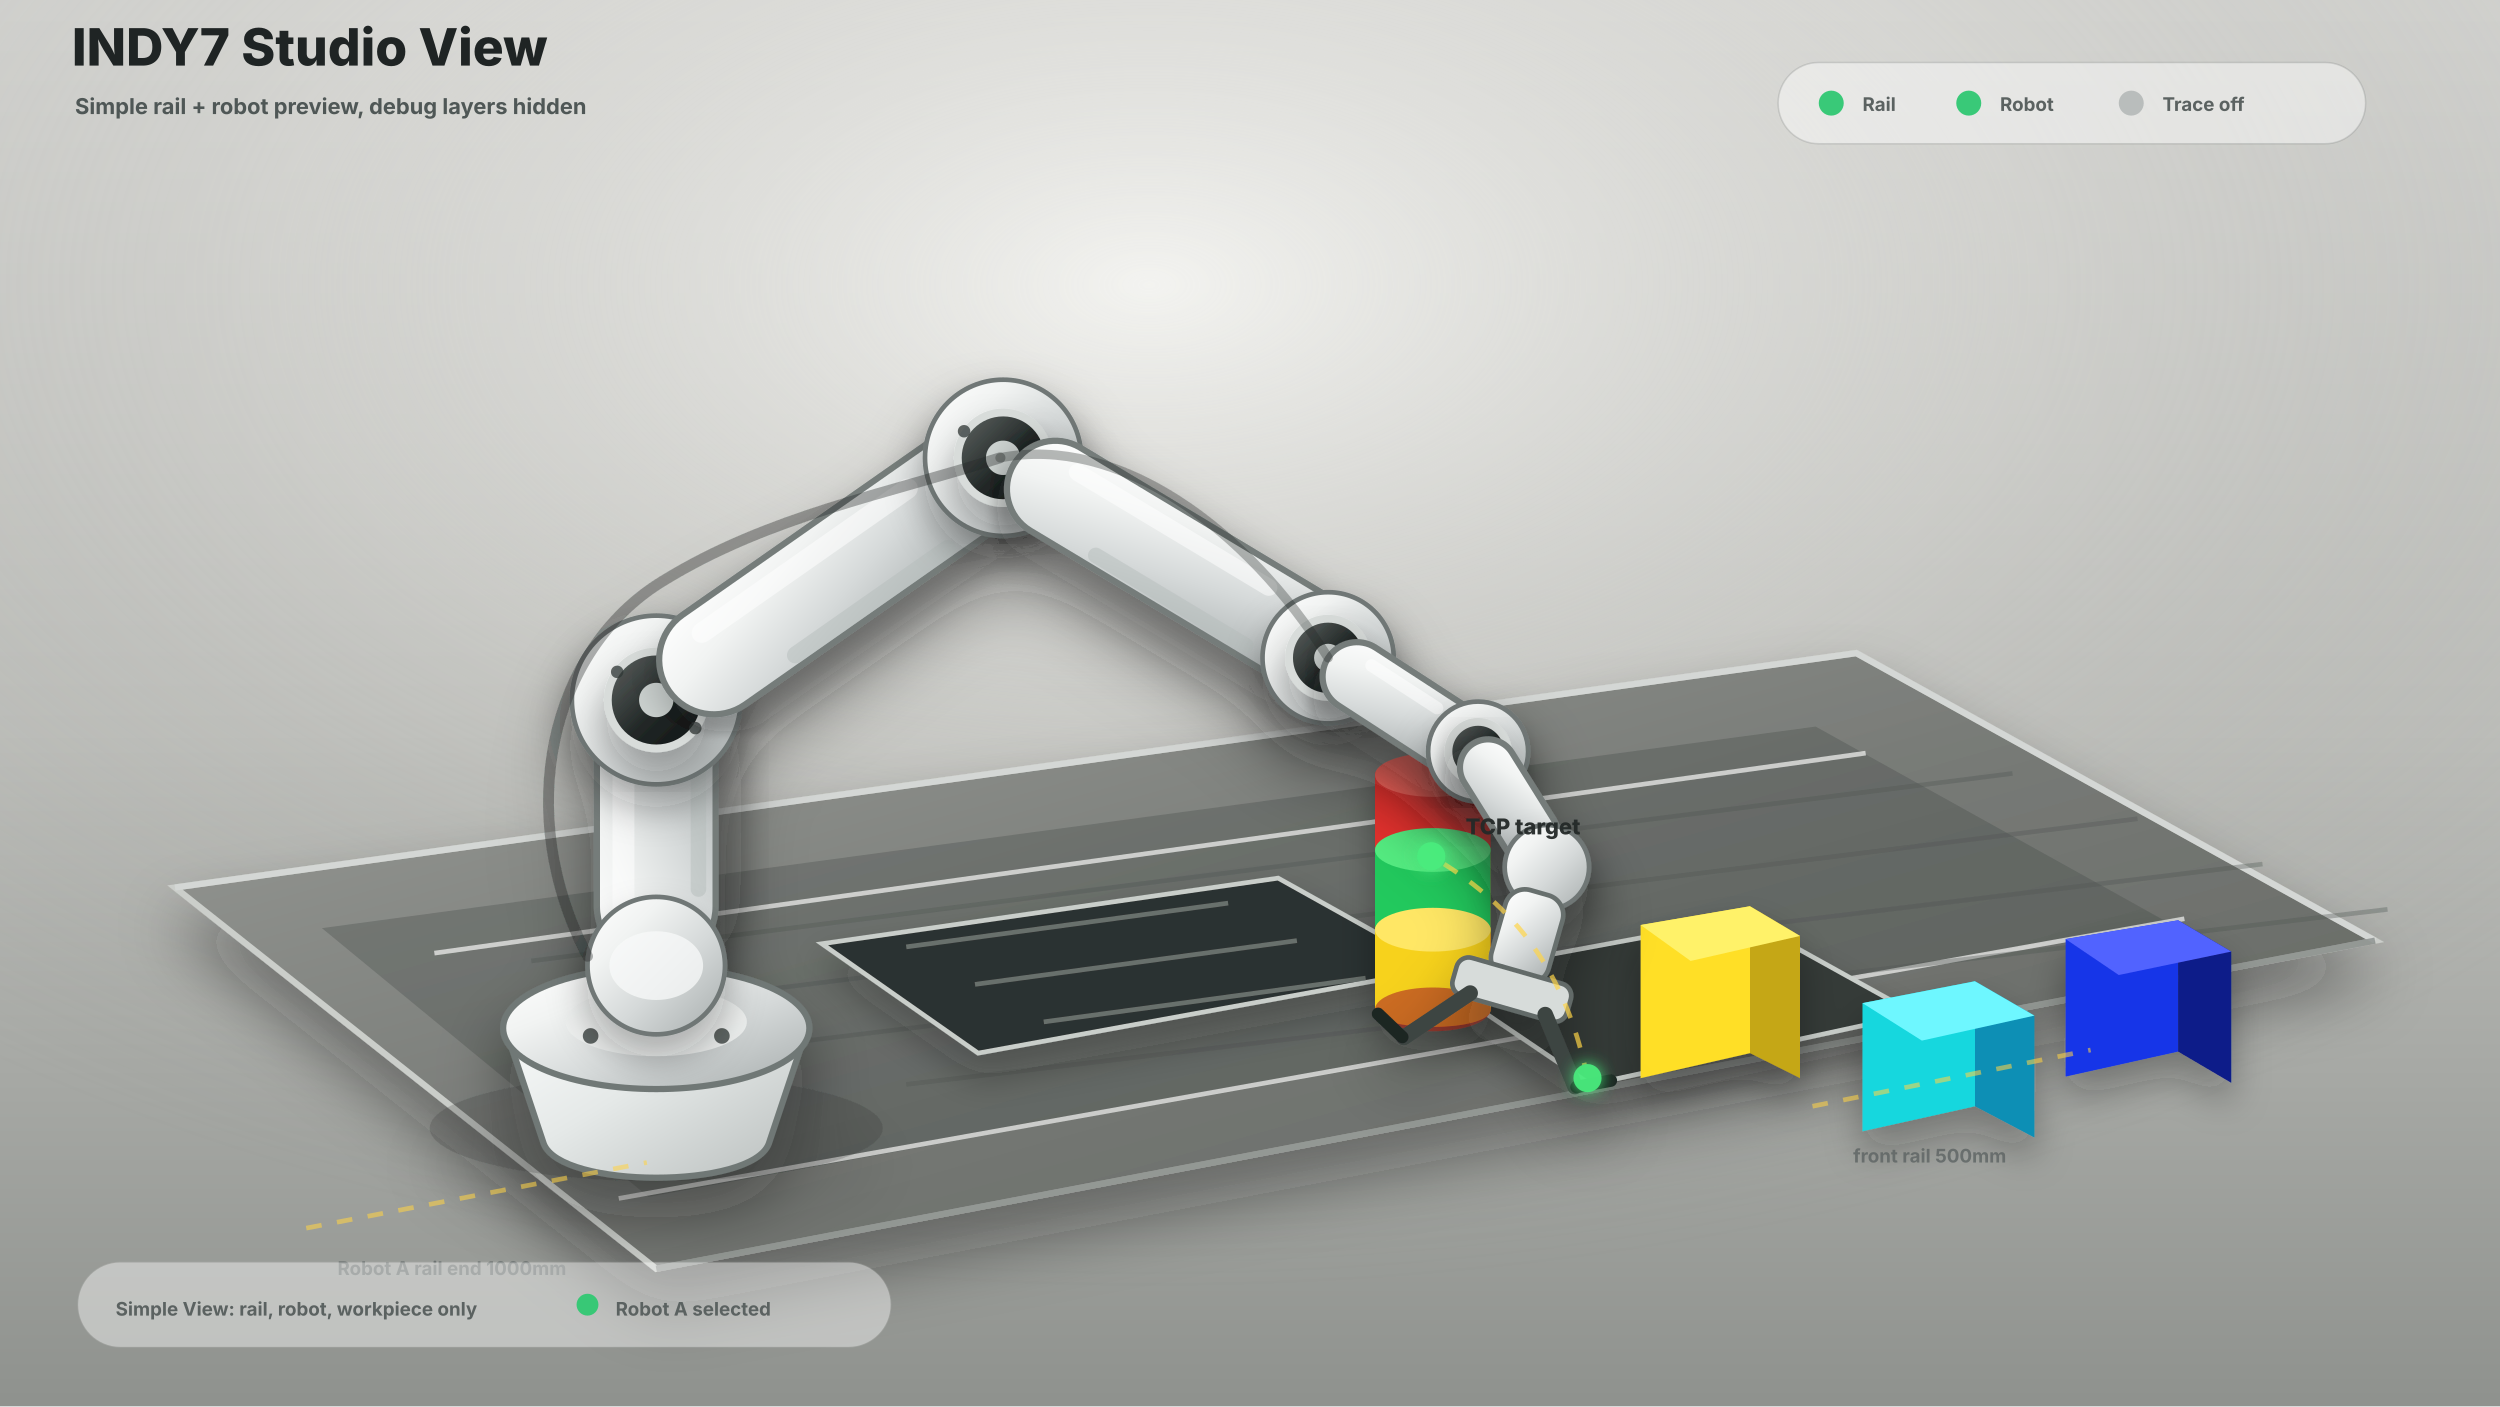
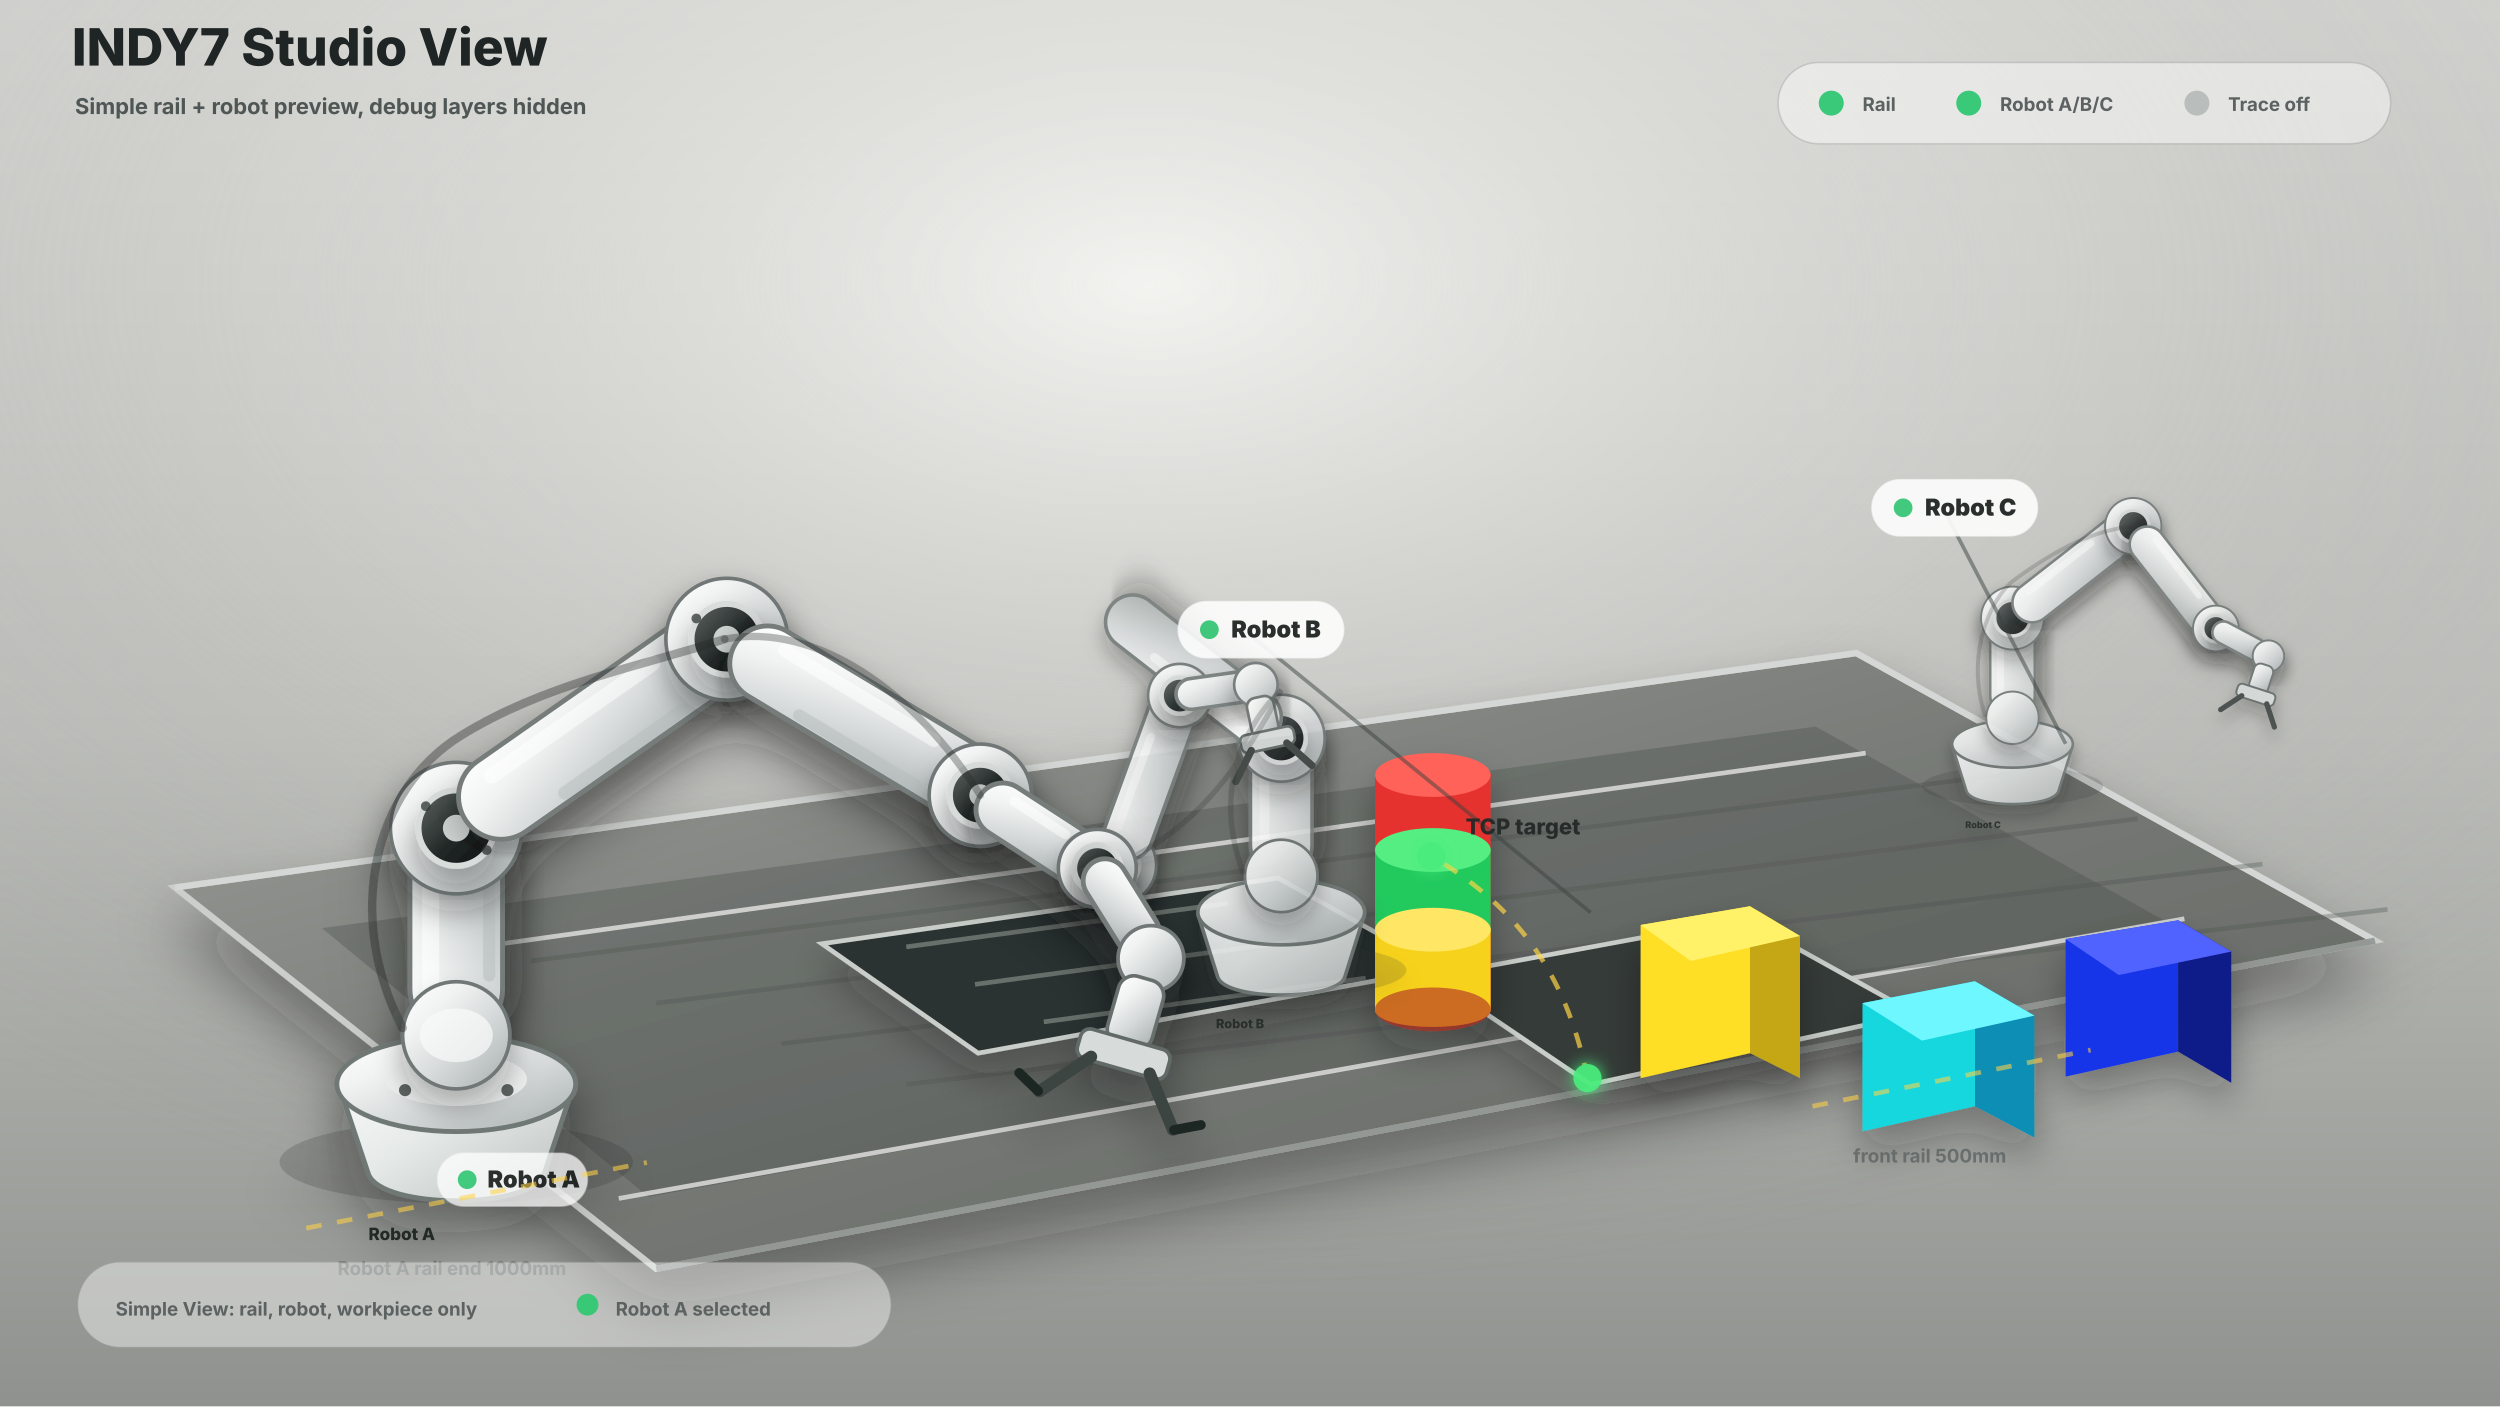
<svg xmlns="http://www.w3.org/2000/svg" width="1600" height="900" viewBox="0 0 1600 900" role="img" aria-labelledby="title desc">
  <defs>
    <linearGradient id="bg" x1="0" y1="0" x2="0" y2="1">
      <stop offset="0" stop-color="#d7d7d4" />
      <stop offset="0.52" stop-color="#bfc0bc" />
      <stop offset="1" stop-color="#8f928e" />
    </linearGradient>
    <radialGradient id="spot" cx="46%" cy="20%" r="72%">
      <stop offset="0" stop-color="#f5f5f2" stop-opacity="0.95" />
      <stop offset="0.48" stop-color="#d5d5d1" stop-opacity="0.35" />
      <stop offset="1" stop-color="#80837f" stop-opacity="0" />
    </radialGradient>
    <linearGradient id="floor" x1="0" y1="0" x2="1" y2="1">
      <stop offset="0" stop-color="#9b9d99" />
      <stop offset="0.5" stop-color="#777a76" />
      <stop offset="1" stop-color="#5f625e" />
    </linearGradient>
    <linearGradient id="floorEdge" x1="0" y1="0" x2="0" y2="1">
      <stop offset="0" stop-color="#c9cbc8" />
      <stop offset="1" stop-color="#6b6e6a" />
    </linearGradient>
    <linearGradient id="robotWhite" x1="0" y1="0" x2="1" y2="1">
      <stop offset="0" stop-color="#ffffff" />
      <stop offset="0.28" stop-color="#f1f3f2" />
      <stop offset="0.58" stop-color="#d5d9d9" />
      <stop offset="1" stop-color="#a7adad" />
    </linearGradient>
    <linearGradient id="robotSoft" x1="0" y1="0" x2="1" y2="1">
      <stop offset="0" stop-color="#fdfefe" />
      <stop offset="0.46" stop-color="#e5e9e8" />
      <stop offset="1" stop-color="#b8bdbc" />
    </linearGradient>
    <linearGradient id="jointDark" x1="0" y1="0" x2="1" y2="1">
      <stop offset="0" stop-color="#626866" />
      <stop offset="0.55" stop-color="#222827" />
      <stop offset="1" stop-color="#0d1111" />
    </linearGradient>
    <linearGradient id="railMetal" x1="0" y1="0" x2="1" y2="0">
      <stop offset="0" stop-color="#6a6f6d" />
      <stop offset="0.24" stop-color="#d7dad7" />
      <stop offset="0.52" stop-color="#8e9491" />
      <stop offset="0.78" stop-color="#eef0ee" />
      <stop offset="1" stop-color="#5c615f" />
    </linearGradient>
    <filter id="shadow" x="-35%" y="-35%" width="170%" height="170%">
      <feDropShadow dx="0" dy="24" stdDeviation="20" flood-color="#20201e" flood-opacity="0.42" />
    </filter>
    <filter id="softShadow" x="-45%" y="-45%" width="190%" height="190%">
      <feDropShadow dx="0" dy="14" stdDeviation="12" flood-color="#222220" flood-opacity="0.32" />
    </filter>
    <filter id="glow" x="-80%" y="-80%" width="260%" height="260%">
      <feGaussianBlur stdDeviation="5" result="blur" />
      <feMerge>
        <feMergeNode in="blur" />
        <feMergeNode in="SourceGraphic" />
      </feMerge>
    </filter>
    <style>
      .title { font: 800 33px Inter, Pretendard, Arial, sans-serif; fill: #1f2424; letter-spacing: 0; }
      .sub { font: 650 14px Inter, Pretendard, Arial, sans-serif; fill: #4f5756; letter-spacing: 0; }
      .tiny { font: 750 12px Inter, Pretendard, Arial, sans-serif; fill: #5b6261; letter-spacing: 0; }
      .label { font: 800 14px Inter, Pretendard, Arial, sans-serif; fill: #242928; letter-spacing: 0; }
+       .tag-text { font: 850 15px Inter, Pretendard, Arial, sans-serif; fill: #202524; letter-spacing: 0; }
      .robot-link { fill: none; stroke: url(#robotWhite); stroke-linecap: round; stroke-linejoin: round; filter: url(#shadow); }
      .robot-link-hi { fill: none; stroke: #ffffff; stroke-linecap: round; stroke-linejoin: round; opacity: 0.55; }
      .link-body { fill: url(#robotWhite); stroke: #747c7a; stroke-width: 4; filter: url(#softShadow); }
      .link-side { fill: #b6bdbc; opacity: 0.5; }
      .link-highlight { fill: #ffffff; opacity: 0.52; }
      .joint { fill: url(#robotWhite); stroke: #6f7776; stroke-width: 3; filter: url(#softShadow); }
      .joint-cap { fill: url(#jointDark); stroke: #d8dcda; stroke-width: 5; filter: url(#softShadow); }
      .bolt { fill: #2f3634; opacity: 0.75; }
      .rail-line { stroke: #f2f3f1; stroke-width: 3; opacity: 0.72; }
      .slot { stroke: #4f5553; stroke-width: 3; opacity: 0.36; }
      .measure { stroke: #ffd445; stroke-width: 3; stroke-dasharray: 10 10; fill: none; opacity: 0.72; }
      .pill { fill: rgba(255,255,255,0.44); stroke: rgba(60,68,66,0.16); stroke-width: 1; }
    </style>
  </defs>
  <rect width="1600" height="900" fill="url(#bg)" />
  <rect width="1600" height="900" fill="url(#spot)" />
  <g transform="translate(46 42)">
    <text x="0" y="0" class="title">INDY7 Studio View</text>
    <text x="2" y="31" class="sub">Simple rail + robot preview, debug layers hidden</text>
  </g>
  <g transform="translate(1138 40)">
-     <rect x="0" y="0" width="376" height="52" rx="26" class="pill" />
+     <rect x="0" y="0" width="392" height="52" rx="26" class="pill" />
    <circle cx="34" cy="26" r="8" fill="#39c978" />
    <text x="54" y="31" class="tiny">Rail</text>
    <circle cx="122" cy="26" r="8" fill="#39c978" />
-     <text x="142" y="31" class="tiny">Robot</text>
-     <circle cx="226" cy="26" r="8" fill="#b9bdbc" />
-     <text x="246" y="31" class="tiny">Trace off</text>
+     <text x="142" y="31" class="tiny">Robot A/B/C</text>
+     <circle cx="268" cy="26" r="8" fill="#b9bdbc" />
+     <text x="288" y="31" class="tiny">Trace off</text>
  </g>
  <g filter="url(#shadow)">
    <path d="M112 568 L1188 418 L1520 602 L420 812 Z" fill="url(#floor)" stroke="#cbceca" stroke-width="4" />
    <path d="M112 568 L1188 418 L1520 602" fill="none" stroke="#d9dcda" stroke-width="4" opacity="0.65" />
    <path d="M420 812 L1520 602" fill="none" stroke="#3f4543" stroke-width="4" opacity="0.4" />
    <path d="M206 594 L1162 465 L1385 589 L415 766 Z" fill="#464b49" opacity="0.34" />
    <path d="M278 610 L1194 482" class="rail-line" />
    <path d="M396 767 L1398 588" class="rail-line" />
    <path d="M340 615 L1288 495 M420 642 L1368 524 M500 668 L1448 553 M580 694 L1528 582" class="slot" />
  </g>
  <g filter="url(#softShadow)">
    <path d="M526 604 L818 562 L922 620 L626 674 Z" fill="#2c3130" stroke="#c9ceca" stroke-width="3" />
    <path d="M580 606 L786 578 M624 630 L830 602 M668 654 L874 626" stroke="#8d9692" stroke-width="3" opacity="0.62" />
    <path d="M916 625 L1116 588 L1226 649 L1018 694 Z" fill="#353a38" stroke="#c9ceca" stroke-width="3" />
  </g>
  <g filter="url(#softShadow)">
    <g transform="translate(880 496)">
      <path d="M0 0 C0 -15 74 -15 74 0 L74 150 C74 165 0 165 0 150 Z" fill="#e6322e" />
      <ellipse cx="37" cy="0" rx="37" ry="14" fill="#ff6259" />
      <path d="M0 48 C0 33 74 33 74 48 L74 100 C74 115 0 115 0 100 Z" fill="#22c95d" />
      <ellipse cx="37" cy="48" rx="37" ry="14" fill="#54ee82" />
      <path d="M0 99 C0 84 74 84 74 99 L74 150 C74 165 0 165 0 150 Z" fill="#f7d21f" />
      <ellipse cx="37" cy="99" rx="37" ry="14" fill="#ffe765" />
      <ellipse cx="37" cy="150" rx="37" ry="14" fill="#b12d21" opacity="0.62" />
    </g>
    <g transform="translate(1050 592)">
      <path d="M0 0 L70 -12 L70 82 L0 98 Z" fill="#ffdf27" />
      <path d="M70 -12 L102 7 L102 98 L70 82 Z" fill="#c5a717" />
      <path d="M0 0 L70 -12 L102 7 L32 23 Z" fill="#fff269" />
    </g>
    <g transform="translate(1192 642)">
      <path d="M0 0 L72 -14 L72 66 L0 82 Z" fill="#14d7de" />
      <path d="M72 -14 L110 8 L110 86 L72 66 Z" fill="#0a8fb5" />
      <path d="M0 0 L72 -14 L110 8 L38 24 Z" fill="#6ef7ff" />
    </g>
    <g transform="translate(1322 601)">
      <path d="M0 0 L72 -12 L72 72 L0 88 Z" fill="#1934e8" />
      <path d="M72 -12 L106 8 L106 92 L72 72 Z" fill="#111a89" />
      <path d="M0 0 L72 -12 L106 8 L34 23 Z" fill="#5164ff" />
    </g>
  </g>
-   <g transform="translate(420 548)" filter="url(#shadow)">
+   <g transform="translate(820 520) scale(0.58)" opacity="0.9" filter="url(#softShadow)">
+     <ellipse cx="0" cy="174" rx="138" ry="30" fill="#2b2f2e" opacity="0.18" />
+     <path d="M-92 112 C-82 84 82 84 92 112 L70 182 C60 208 -60 208 -70 182 Z" fill="url(#robotSoft)" stroke="#707876" stroke-width="4" />
+     <ellipse cx="0" cy="110" rx="92" ry="36" fill="url(#robotWhite)" stroke="#707876" stroke-width="4" />
+     <g transform="translate(0 70) rotate(-90)">
+       <rect class="link-body" x="0" y="-34" width="152" height="68" rx="34" />
+       <rect class="link-highlight" x="24" y="-24" width="94" height="11" rx="6" />
+     </g>
+     <circle class="joint" cx="0" cy="70" r="40" />
+     <circle class="joint" cx="0" cy="-82" r="48" />
+     <circle class="joint-cap" cx="0" cy="-82" r="27" />
+     <g transform="translate(0 -82) rotate(-142)">
+       <rect class="link-body" x="8" y="-30" width="230" height="60" rx="30" />
+       <rect class="link-highlight" x="38" y="-21" width="132" height="10" rx="5" />
+     </g>
+     <circle class="joint" cx="-181" cy="58" r="43" />
+     <circle class="joint-cap" cx="-181" cy="58" r="24" />
+     <g transform="translate(-181 58) rotate(-70)">
+       <rect class="link-body" x="8" y="-27" width="200" height="54" rx="27" />
+       <rect class="link-highlight" x="34" y="-18" width="116" height="9" rx="5" />
+     </g>
+     <circle class="joint" cx="-112" cy="-129" r="35" />
+     <circle class="joint-cap" cx="-112" cy="-129" r="20" />
+     <g transform="translate(-112 -129) rotate(-8)">
+       <rect class="link-body" x="-4" y="-17" width="88" height="34" rx="17" />
+     </g>
+     <circle class="joint" cx="-28" cy="-141" r="24" />
+     <g transform="translate(-28 -141) rotate(-12)">
+       <rect x="-15" y="14" width="30" height="44" rx="10" fill="url(#robotWhite)" stroke="#68706e" stroke-width="3" />
+       <rect x="-30" y="52" width="60" height="20" rx="7" fill="#d7dcda" stroke="#626a68" stroke-width="3" />
+       <path d="M-20 70 L-44 100 M20 70 L42 100" stroke="#3d4442" stroke-width="8" stroke-linecap="round" />
+     </g>
+     <path d="M-42 66 C-78 -28 -36 -102 0 -135 C-62 -16 -118 28 -181 58" fill="none" stroke="#202524" stroke-width="6" stroke-linecap="round" opacity="0.24" />
+     <text x="-72" y="238" class="label">Robot B</text>
+   </g>
+   <g transform="translate(1288 430) scale(0.42)" opacity="0.88" filter="url(#softShadow)">
+     <ellipse cx="0" cy="174" rx="138" ry="30" fill="#2b2f2e" opacity="0.18" />
+     <path d="M-92 112 C-82 84 82 84 92 112 L70 182 C60 208 -60 208 -70 182 Z" fill="url(#robotSoft)" stroke="#707876" stroke-width="4" />
+     <ellipse cx="0" cy="110" rx="92" ry="36" fill="url(#robotWhite)" stroke="#707876" stroke-width="4" />
+     <g transform="translate(0 70) rotate(-90)">
+       <rect class="link-body" x="0" y="-34" width="152" height="68" rx="34" />
+       <rect class="link-highlight" x="24" y="-24" width="94" height="11" rx="6" />
+     </g>
+     <circle class="joint" cx="0" cy="70" r="40" />
+     <circle class="joint" cx="0" cy="-82" r="48" />
+     <circle class="joint-cap" cx="0" cy="-82" r="27" />
+     <g transform="translate(0 -82) rotate(-38)">
+       <rect class="link-body" x="8" y="-30" width="230" height="60" rx="30" />
+       <rect class="link-highlight" x="38" y="-21" width="132" height="10" rx="5" />
+     </g>
+     <circle class="joint" cx="184" cy="-222" r="43" />
+     <circle class="joint-cap" cx="184" cy="-222" r="24" />
+     <g transform="translate(184 -222) rotate(52)">
+       <rect class="link-body" x="8" y="-27" width="200" height="54" rx="27" />
+       <rect class="link-highlight" x="34" y="-18" width="116" height="9" rx="5" />
+     </g>
+     <circle class="joint" cx="310" cy="-66" r="35" />
+     <circle class="joint-cap" cx="310" cy="-66" r="20" />
+     <g transform="translate(310 -66) rotate(28)">
+       <rect class="link-body" x="-4" y="-17" width="88" height="34" rx="17" />
+     </g>
+     <circle class="joint" cx="390" cy="-24" r="24" />
+     <g transform="translate(390 -24) rotate(18)">
+       <rect x="-15" y="14" width="30" height="44" rx="10" fill="url(#robotWhite)" stroke="#68706e" stroke-width="3" />
+       <rect x="-30" y="52" width="60" height="20" rx="7" fill="#d7dcda" stroke="#626a68" stroke-width="3" />
+       <path d="M-20 70 L-44 100 M20 70 L42 100" stroke="#3d4442" stroke-width="8" stroke-linecap="round" />
+     </g>
+     <path d="M-42 66 C-72 -26 -34 -110 0 -138 C70 -190 126 -216 184 -222" fill="none" stroke="#202524" stroke-width="6" stroke-linecap="round" opacity="0.22" />
+     <text x="-72" y="238" class="label">Robot C</text>
+   </g>
+   <g transform="translate(292 608) scale(0.78)" filter="url(#shadow)">
    <ellipse cx="0" cy="174" rx="145" ry="34" fill="#2b2f2e" opacity="0.2" />
    <path d="M-96 112 C-86 82 86 82 96 112 L72 184 C61 213 -61 213 -72 184 Z" fill="url(#robotSoft)" stroke="#707876" stroke-width="4" />
    <ellipse cx="0" cy="110" rx="98" ry="39" fill="url(#robotWhite)" stroke="#707876" stroke-width="4" />
    <ellipse cx="0" cy="106" rx="58" ry="22" fill="#eef1f0" opacity="0.9" />
    <circle class="bolt" cx="-42" cy="115" r="5" />
    <circle class="bolt" cx="42" cy="115" r="5" />
    <g transform="translate(0 70) rotate(-90)">
      <rect class="link-body" x="0" y="-38" width="170" height="76" rx="38" />
      <rect class="link-highlight" x="22" y="-28" width="118" height="14" rx="7" />
      <rect class="link-side" x="44" y="22" width="90" height="10" rx="5" />
    </g>
    <circle class="joint" cx="0" cy="70" r="44" />
    <ellipse cx="0" cy="70" rx="30" ry="22" fill="#f8faf9" opacity="0.75" />
    <circle class="joint" cx="0" cy="-100" r="54" />
    <circle class="joint-cap" cx="0" cy="-100" r="31" />
    <circle cx="0" cy="-100" r="11" fill="#cdd3d1" />
    <circle class="bolt" cx="-25" cy="-118" r="4" />
    <circle class="bolt" cx="25" cy="-82" r="4" />
    <g transform="translate(0 -100) rotate(-35)">
      <rect class="link-body" x="10" y="-35" width="270" height="70" rx="35" />
      <rect class="link-highlight" x="42" y="-25" width="174" height="13" rx="7" />
      <rect class="link-side" x="84" y="22" width="130" height="11" rx="6" />
    </g>
    <circle class="joint" cx="222" cy="-255" r="50" />
    <circle class="joint-cap" cx="222" cy="-255" r="29" />
    <circle cx="222" cy="-255" r="11" fill="#cdd3d1" />
    <circle class="bolt" cx="197" cy="-272" r="4" />
    <circle class="bolt" cx="247" cy="-238" r="4" />
    <g transform="translate(222 -255) rotate(31)">
      <rect class="link-body" x="8" y="-31" width="245" height="62" rx="31" />
      <rect class="link-highlight" x="40" y="-22" width="154" height="11" rx="6" />
      <rect class="link-side" x="78" y="18" width="122" height="10" rx="5" />
    </g>
    <circle class="joint" cx="430" cy="-127" r="42" />
    <circle class="joint-cap" cx="430" cy="-127" r="25" />
    <circle cx="430" cy="-127" r="9" fill="#cdd3d1" />
    <g transform="translate(430 -127) rotate(33)">
      <rect class="link-body" x="0" y="-22" width="114" height="44" rx="22" />
      <rect class="link-highlight" x="22" y="-15" width="58" height="8" rx="4" />
    </g>
    <circle class="joint" cx="526" cy="-67" r="32" />
    <circle class="joint-cap" cx="526" cy="-67" r="19" />
    <g transform="translate(526 -67) rotate(58)">
      <rect class="link-body" x="-6" y="-18" width="86" height="36" rx="18" />
    </g>
    <circle class="joint" cx="570" cy="7" r="27" />
    <g transform="translate(570 7) rotate(16)">
      <rect x="-19" y="17" width="38" height="58" rx="13" fill="url(#robotWhite)" stroke="#68706e" stroke-width="3" />
      <rect x="-38" y="69" width="76" height="25" rx="8" fill="#d7dcda" stroke="#626a68" stroke-width="3" />
      <path d="M-25 91 L-58 130" stroke="#3d4442" stroke-width="10" stroke-linecap="round" />
      <path d="M25 91 L56 130" stroke="#3d4442" stroke-width="10" stroke-linecap="round" />
      <path d="M-59 130 L-78 120 M57 130 L77 120" stroke="#1f2524" stroke-width="8" stroke-linecap="round" />
    </g>
    <path d="M-44 64 C-92 -28 -68 -132 4 -176 C72 -218 148 -232 220 -255" fill="none" stroke="#202524" stroke-width="7" stroke-linecap="round" opacity="0.36" />
    <path d="M220 -255 C296 -270 378 -210 430 -127" fill="none" stroke="#202524" stroke-width="6" stroke-linecap="round" opacity="0.32" />
+     <text x="-72" y="238" class="label">Robot A</text>
+   </g>
+   <g opacity="0.94">
+     <g transform="translate(324 760)">
+       <rect x="-44" y="-22" width="96" height="34" rx="17" fill="#ffffff" opacity="0.78" stroke="#ffffff" stroke-opacity="0.46" />
+       <circle cx="-25" cy="-5" r="6" fill="#39c978" />
+       <text x="-12" y="0" class="tag-text">Robot A</text>
+     </g>
+     <path d="M802 408 L1018 584" stroke="#39413f" stroke-width="2.4" opacity="0.52" />
+     <g transform="translate(802 408)">
+       <rect x="-48" y="-23" width="106" height="36" rx="18" fill="#ffffff" opacity="0.92" stroke="#ffffff" stroke-opacity="0.62" />
+       <circle cx="-28" cy="-5" r="6" fill="#39c978" />
+       <text x="-14" y="0" class="tag-text">Robot B</text>
+     </g>
+     <path d="M1246 330 L1322 476" stroke="#39413f" stroke-width="2.4" opacity="0.52" />
+     <g transform="translate(1246 330)">
+       <rect x="-48" y="-23" width="106" height="36" rx="18" fill="#ffffff" opacity="0.92" stroke="#ffffff" stroke-opacity="0.62" />
+       <circle cx="-28" cy="-5" r="6" fill="#39c978" />
+       <text x="-14" y="0" class="tag-text">Robot C</text>
+     </g>
  </g>
  <g opacity="0.95">
    <path d="M1016 690 C1004 632 978 584 916 548" class="measure" />
    <circle cx="916" cy="548" r="9" fill="#48ec7d" filter="url(#glow)" />
    <circle cx="1016" cy="690" r="9" fill="#48ec7d" filter="url(#glow)" />
    <text x="938" y="534" class="label">TCP target</text>
  </g>
  <g opacity="0.78">
    <path d="M196 786 L414 744" class="measure" />
    <text x="216" y="816" class="tiny">Robot A rail end 1000mm</text>
    <path d="M1160 708 L1338 672" class="measure" />
    <text x="1186" y="744" class="tiny">front rail 500mm</text>
  </g>
  <g transform="translate(50 808)">
    <rect x="0" y="0" width="520" height="54" rx="27" fill="#ffffff" opacity="0.42" stroke="#ffffff" stroke-opacity="0.26" />
    <text x="24" y="34" class="tiny">Simple View: rail, robot, workpiece only</text>
    <circle cx="326" cy="27" r="7" fill="#38c876" />
    <text x="344" y="34" class="tiny">Robot A selected</text>
  </g>
</svg>
